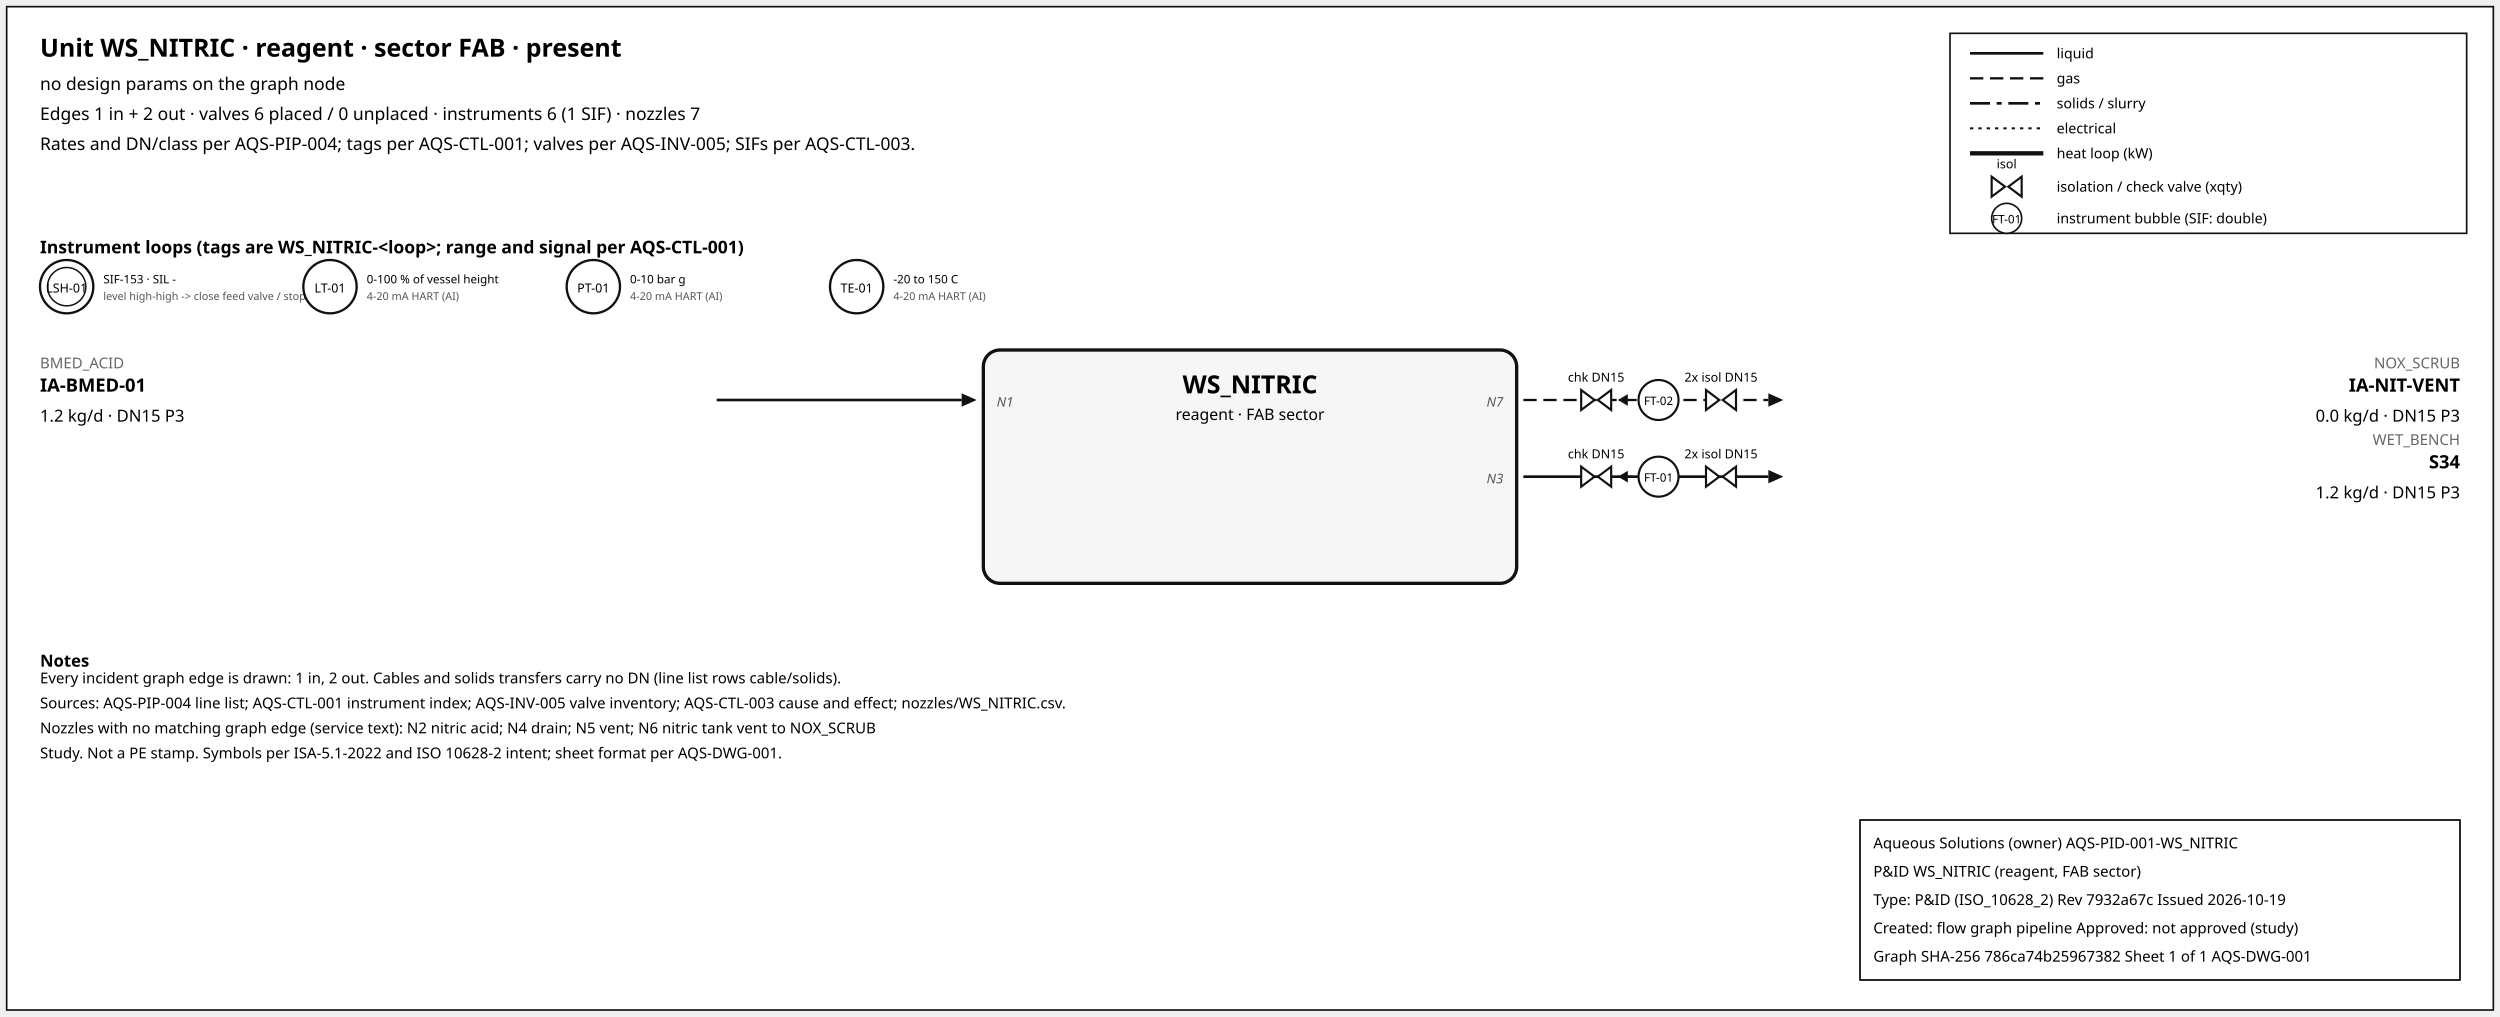
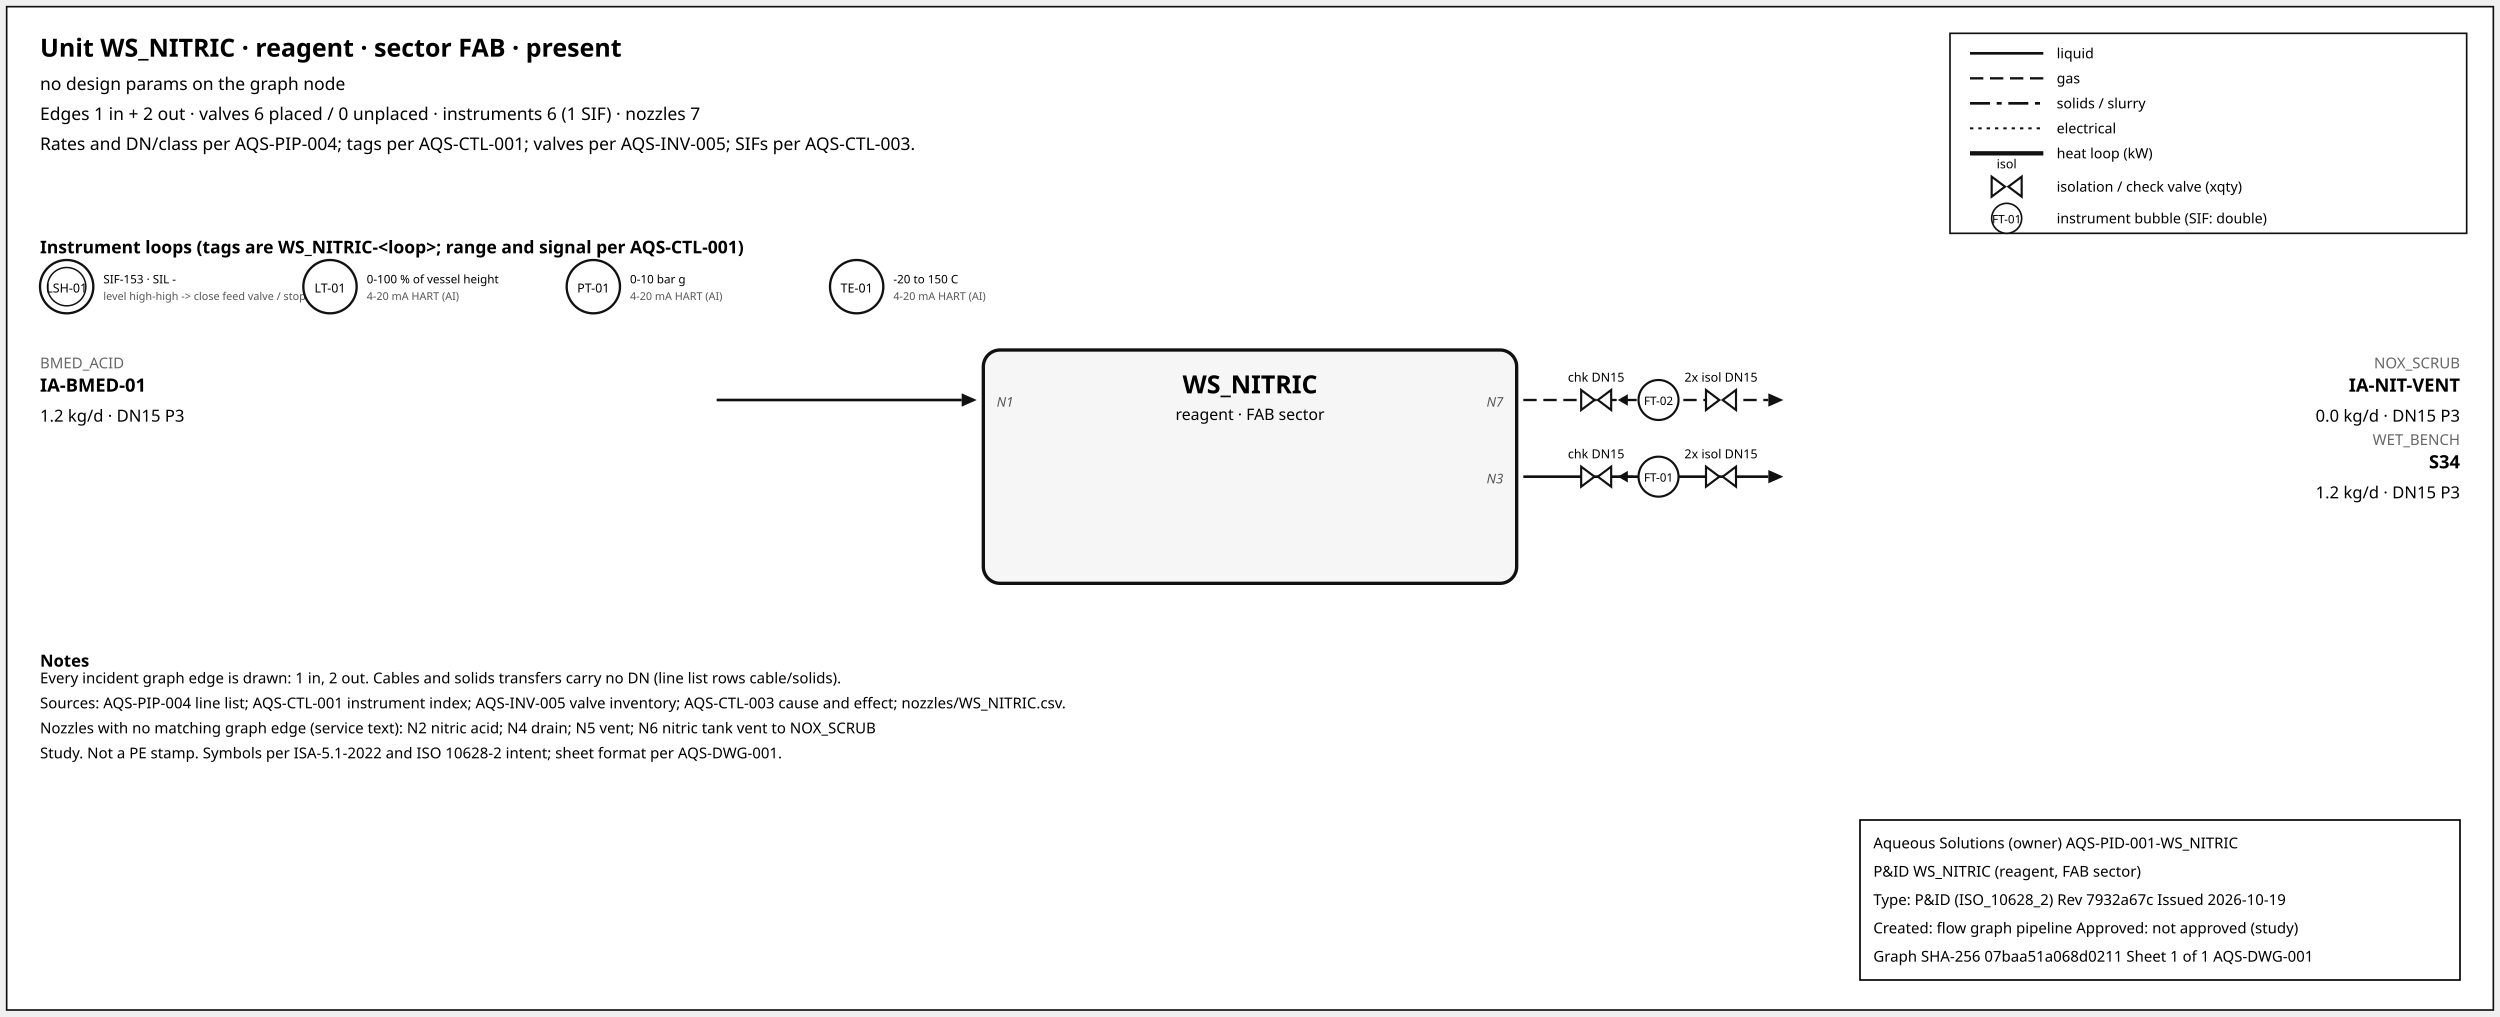
<svg xmlns="http://www.w3.org/2000/svg" width="1500" height="610" font-family="sans-serif">
  <rect x="4" y="4" width="1492" height="602" fill="white" stroke="#111" />
  <text x="24" y="34" font-size="15" font-weight="600">Unit WS_NITRIC · reagent · sector FAB · present</text>
  <text x="24" y="54" font-size="10.5">no design params on the graph node</text>
  <text x="24" y="72" font-size="10.5">Edges 1 in + 2 out · valves 6 placed / 0 unplaced · instruments 6 (1 SIF) · nozzles 7</text>
  <text x="24" y="90" font-size="10.5">Rates and DN/class per AQS-PIP-004; tags per AQS-CTL-001; valves per AQS-INV-005; SIFs per AQS-CTL-003.</text>
  <rect x="1170" y="20" width="310" height="120" fill="white" stroke="#111" />
  <line x1="1182" y1="32" x2="1226" y2="32" stroke="#111" stroke-width="1.6" />
  <text x="1234" y="35" font-size="8.5">liquid</text>
  <line x1="1182" y1="47" x2="1226" y2="47" stroke="#111" stroke-width="1.4" stroke-dasharray="8,4" />
  <text x="1234" y="50" font-size="8.5">gas</text>
  <line x1="1182" y1="62" x2="1226" y2="62" stroke="#111" stroke-width="1.6" stroke-dasharray="12,4,3,4" />
  <text x="1234" y="65" font-size="8.5">solids / slurry</text>
  <line x1="1182" y1="77" x2="1226" y2="77" stroke="#111" stroke-width="1.2" stroke-dasharray="2,3" />
  <text x="1234" y="80" font-size="8.5">electrical</text>
  <line x1="1182" y1="92" x2="1226" y2="92" stroke="#111" stroke-width="2.6" />
  <text x="1234" y="95" font-size="8.5">heat loop (kW)</text>
  <path d="M 1195.0,106 L 1203.0,112 L 1195.0,118 Z M 1213.0,106 L 1205.0,112 L 1213.0,118 Z" fill="white" stroke="#111" stroke-width="1.3" />
  <text x="1204.0" y="101.0" font-size="7.5" text-anchor="middle">isol</text>
  <text x="1234" y="115" font-size="8.5">isolation / check valve (xqty)</text>
  <circle cx="1204" cy="131" r="9" fill="white" stroke="#111" />
  <text x="1204" y="134" font-size="7" text-anchor="middle">FT-01</text>
  <text x="1234" y="134" font-size="8.5">instrument bubble (SIF: double)</text>
  <text x="24" y="152" font-size="10.5" font-weight="600">Instrument loops (tags are WS_NITRIC-&lt;loop&gt;; range and signal per AQS-CTL-001)</text>
  <circle cx="40" cy="172" r="16" fill="white" stroke="#111" stroke-width="1.4" />
  <circle cx="40" cy="172" r="11.5" fill="none" stroke="#111" stroke-width="0.9" />
  <text x="40" y="175.5" font-size="7.5" text-anchor="middle">LSH-01</text>
  <text x="62" y="170" font-size="7">SIF-153 · SIL -</text>
  <text x="62" y="180" font-size="6.5" fill="#555">level high-high -&gt; close feed valve / stop f</text>
  <circle cx="198" cy="172" r="16" fill="white" stroke="#111" stroke-width="1.4" />
  <text x="198" y="175.5" font-size="7.5" text-anchor="middle">LT-01</text>
  <text x="220" y="170" font-size="7">0-100 % of vessel height</text>
  <text x="220" y="180" font-size="6.5" fill="#555">4-20 mA HART (AI)</text>
  <circle cx="356" cy="172" r="16" fill="white" stroke="#111" stroke-width="1.4" />
  <text x="356" y="175.5" font-size="7.5" text-anchor="middle">PT-01</text>
  <text x="378" y="170" font-size="7">0-10 bar g</text>
  <text x="378" y="180" font-size="6.5" fill="#555">4-20 mA HART (AI)</text>
  <circle cx="514" cy="172" r="16" fill="white" stroke="#111" stroke-width="1.4" />
  <text x="514" y="175.5" font-size="7.5" text-anchor="middle">TE-01</text>
  <text x="536" y="170" font-size="7">-20 to 150 C</text>
  <text x="536" y="180" font-size="6.5" fill="#555">4-20 mA HART (AI)</text>
  <rect x="590" y="210" width="320" height="140" rx="10" fill="#f6f6f6" stroke="#111" stroke-width="2" />
  <text x="750.0" y="236" font-size="15" font-weight="700" text-anchor="middle">WS_NITRIC</text>
  <text x="750.0" y="252" font-size="9.5" text-anchor="middle">reagent · FAB sector</text>
  <line x1="430" y1="240" x2="577" y2="240" stroke="#111" stroke-width="1.6" class="edge-in" />
  <polygon points="586,240 577,236 577,244" fill="#111" />
  <text x="24" y="221" font-size="9" fill="#666" text-anchor="start">BMED_ACID</text>
  <text x="24" y="235" font-size="11" font-weight="600" text-anchor="start">IA-BMED-01</text>
  <text x="24" y="253" font-size="10" text-anchor="start">1.2 kg/d · DN15 P3</text>
  <text x="598" y="244" font-size="8" font-style="italic" fill="#555" text-anchor="start">N1</text>
  <line x1="914" y1="240" x2="1061" y2="240" stroke="#111" stroke-width="1.4" stroke-dasharray="8,4" class="edge-out" />
  <polygon points="1070,240 1061,236 1061,244" fill="#111" />
  <text x="1476" y="221" font-size="9" fill="#666" text-anchor="end">NOX_SCRUB</text>
  <text x="1476" y="235" font-size="11" font-weight="600" text-anchor="end">IA-NIT-VENT</text>
  <text x="1476" y="253" font-size="10" text-anchor="end">0.0 kg/d · DN15 P3</text>
  <text x="902" y="244" font-size="8" font-style="italic" fill="#555" text-anchor="end">N7</text>
  <line x1="979.7" y1="240" x2="971.7" y2="240" stroke="#111" stroke-width="1.2" />
  <polygon points="970.7,240 976.7,236.5 976.7,243.5" fill="#111" />
  <path d="M 948.7,234 L 956.7,240 L 948.7,246 Z M 966.7,234 L 958.7,240 L 966.7,246 Z" fill="white" stroke="#111" stroke-width="1.3" />
  <text x="957.7" y="229.0" font-size="7.5" text-anchor="middle">chk DN15</text>
  <path d="M 1023.6,234 L 1031.6,240 L 1023.6,246 Z M 1041.6,234 L 1033.6,240 L 1041.6,246 Z" fill="white" stroke="#111" stroke-width="1.3" />
  <text x="1032.6" y="229.0" font-size="7.5" text-anchor="middle">2x isol DN15</text>
  <circle cx="995.12" cy="240" r="12" fill="white" stroke="#111" stroke-width="1.3" />
  <text x="995.12" y="243" font-size="7" text-anchor="middle">FT-02</text>
  <line x1="914" y1="286" x2="1061" y2="286" stroke="#111" stroke-width="1.6" class="edge-out" />
  <polygon points="1070,286 1061,282 1061,290" fill="#111" />
  <text x="1476" y="267" font-size="9" fill="#666" text-anchor="end">WET_BENCH</text>
  <text x="1476" y="281" font-size="11" font-weight="600" text-anchor="end">S34</text>
  <text x="1476" y="299" font-size="10" text-anchor="end">1.2 kg/d · DN15 P3</text>
  <text x="902" y="290" font-size="8" font-style="italic" fill="#555" text-anchor="end">N3</text>
  <line x1="979.7" y1="286" x2="971.7" y2="286" stroke="#111" stroke-width="1.2" />
  <polygon points="970.7,286 976.7,282.5 976.7,289.5" fill="#111" />
  <path d="M 948.7,280 L 956.7,286 L 948.7,292 Z M 966.7,280 L 958.7,286 L 966.7,292 Z" fill="white" stroke="#111" stroke-width="1.3" />
  <text x="957.7" y="275.0" font-size="7.5" text-anchor="middle">chk DN15</text>
  <path d="M 1023.6,280 L 1031.6,286 L 1023.6,292 Z M 1041.6,280 L 1033.6,286 L 1041.6,292 Z" fill="white" stroke="#111" stroke-width="1.3" />
  <text x="1032.6" y="275.0" font-size="7.5" text-anchor="middle">2x isol DN15</text>
  <circle cx="995.12" cy="286" r="12" fill="white" stroke="#111" stroke-width="1.3" />
  <text x="995.12" y="289" font-size="7" text-anchor="middle">FT-01</text>
  <text x="24" y="400" font-size="10" font-weight="600">Notes</text>
  <text x="24" y="410" font-size="9">Every incident graph edge is drawn: 1 in, 2 out. Cables and solids transfers carry no DN (line list rows cable/solids).</text>
  <text x="24" y="425" font-size="9">Sources: AQS-PIP-004 line list; AQS-CTL-001 instrument index; AQS-INV-005 valve inventory; AQS-CTL-003 cause and effect; nozzles/WS_NITRIC.csv.</text>
  <text x="24" y="440" font-size="9">Nozzles with no matching graph edge (service text): N2 nitric acid; N4 drain; N5 vent; N6 nitric tank vent to NOX_SCRUB</text>
  <text x="24" y="455" font-size="9">Study. Not a PE stamp. Symbols per ISA-5.1-2022 and ISO 10628-2 intent; sheet format per AQS-DWG-001.</text>
  <g id="aqs-title-block">
    <rect x="1116" y="492" width="360" height="96" fill="white" stroke="black" stroke-width="1" />
    <text x="1124" y="509" font-size="9">Aqueous Solutions (owner)   AQS-PID-001-WS_NITRIC</text>
    <text x="1124" y="526" font-size="9">P&amp;ID WS_NITRIC (reagent, FAB sector)</text>
    <text x="1124" y="543" font-size="9">Type: P&amp;ID (ISO_10628_2)   Rev 7932a67c   Issued 2026-10-19</text>
    <text x="1124" y="560" font-size="9">Created: flow graph pipeline   Approved: not approved (study)</text>
-     <text x="1124" y="577" font-size="9">Graph SHA-256 786ca74b25967382   Sheet 1 of 1   AQS-DWG-001</text>
+     <text x="1124" y="577" font-size="9">Graph SHA-256 07baa51a068d0211   Sheet 1 of 1   AQS-DWG-001</text>
  </g>
</svg>
